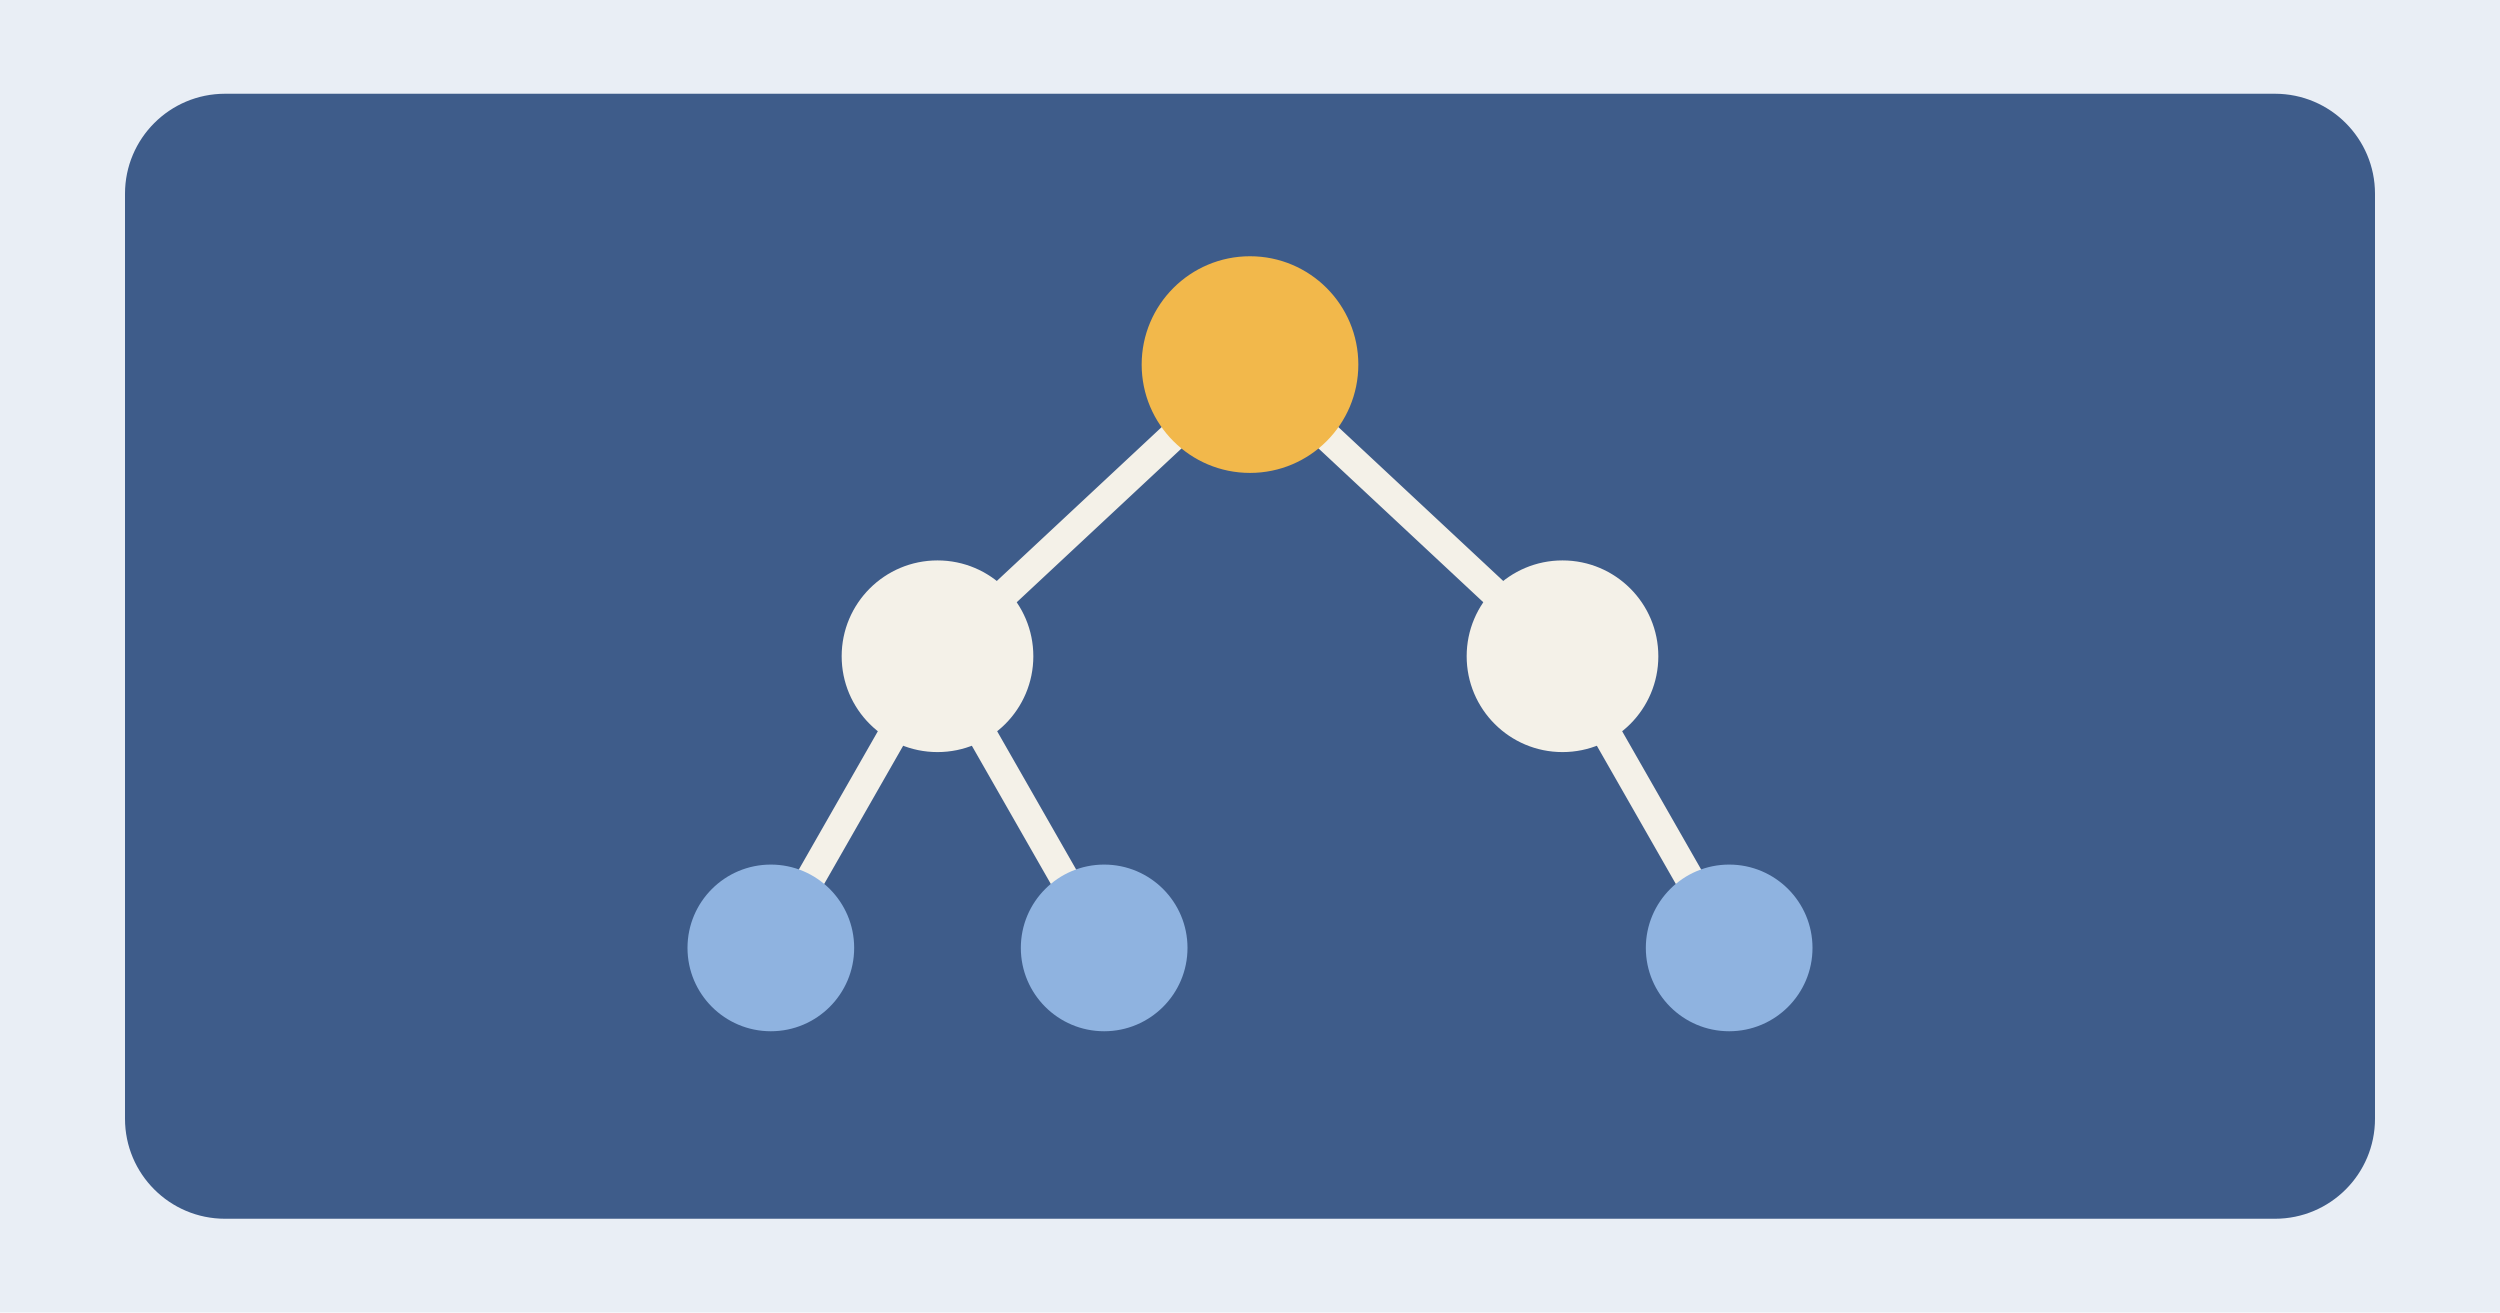
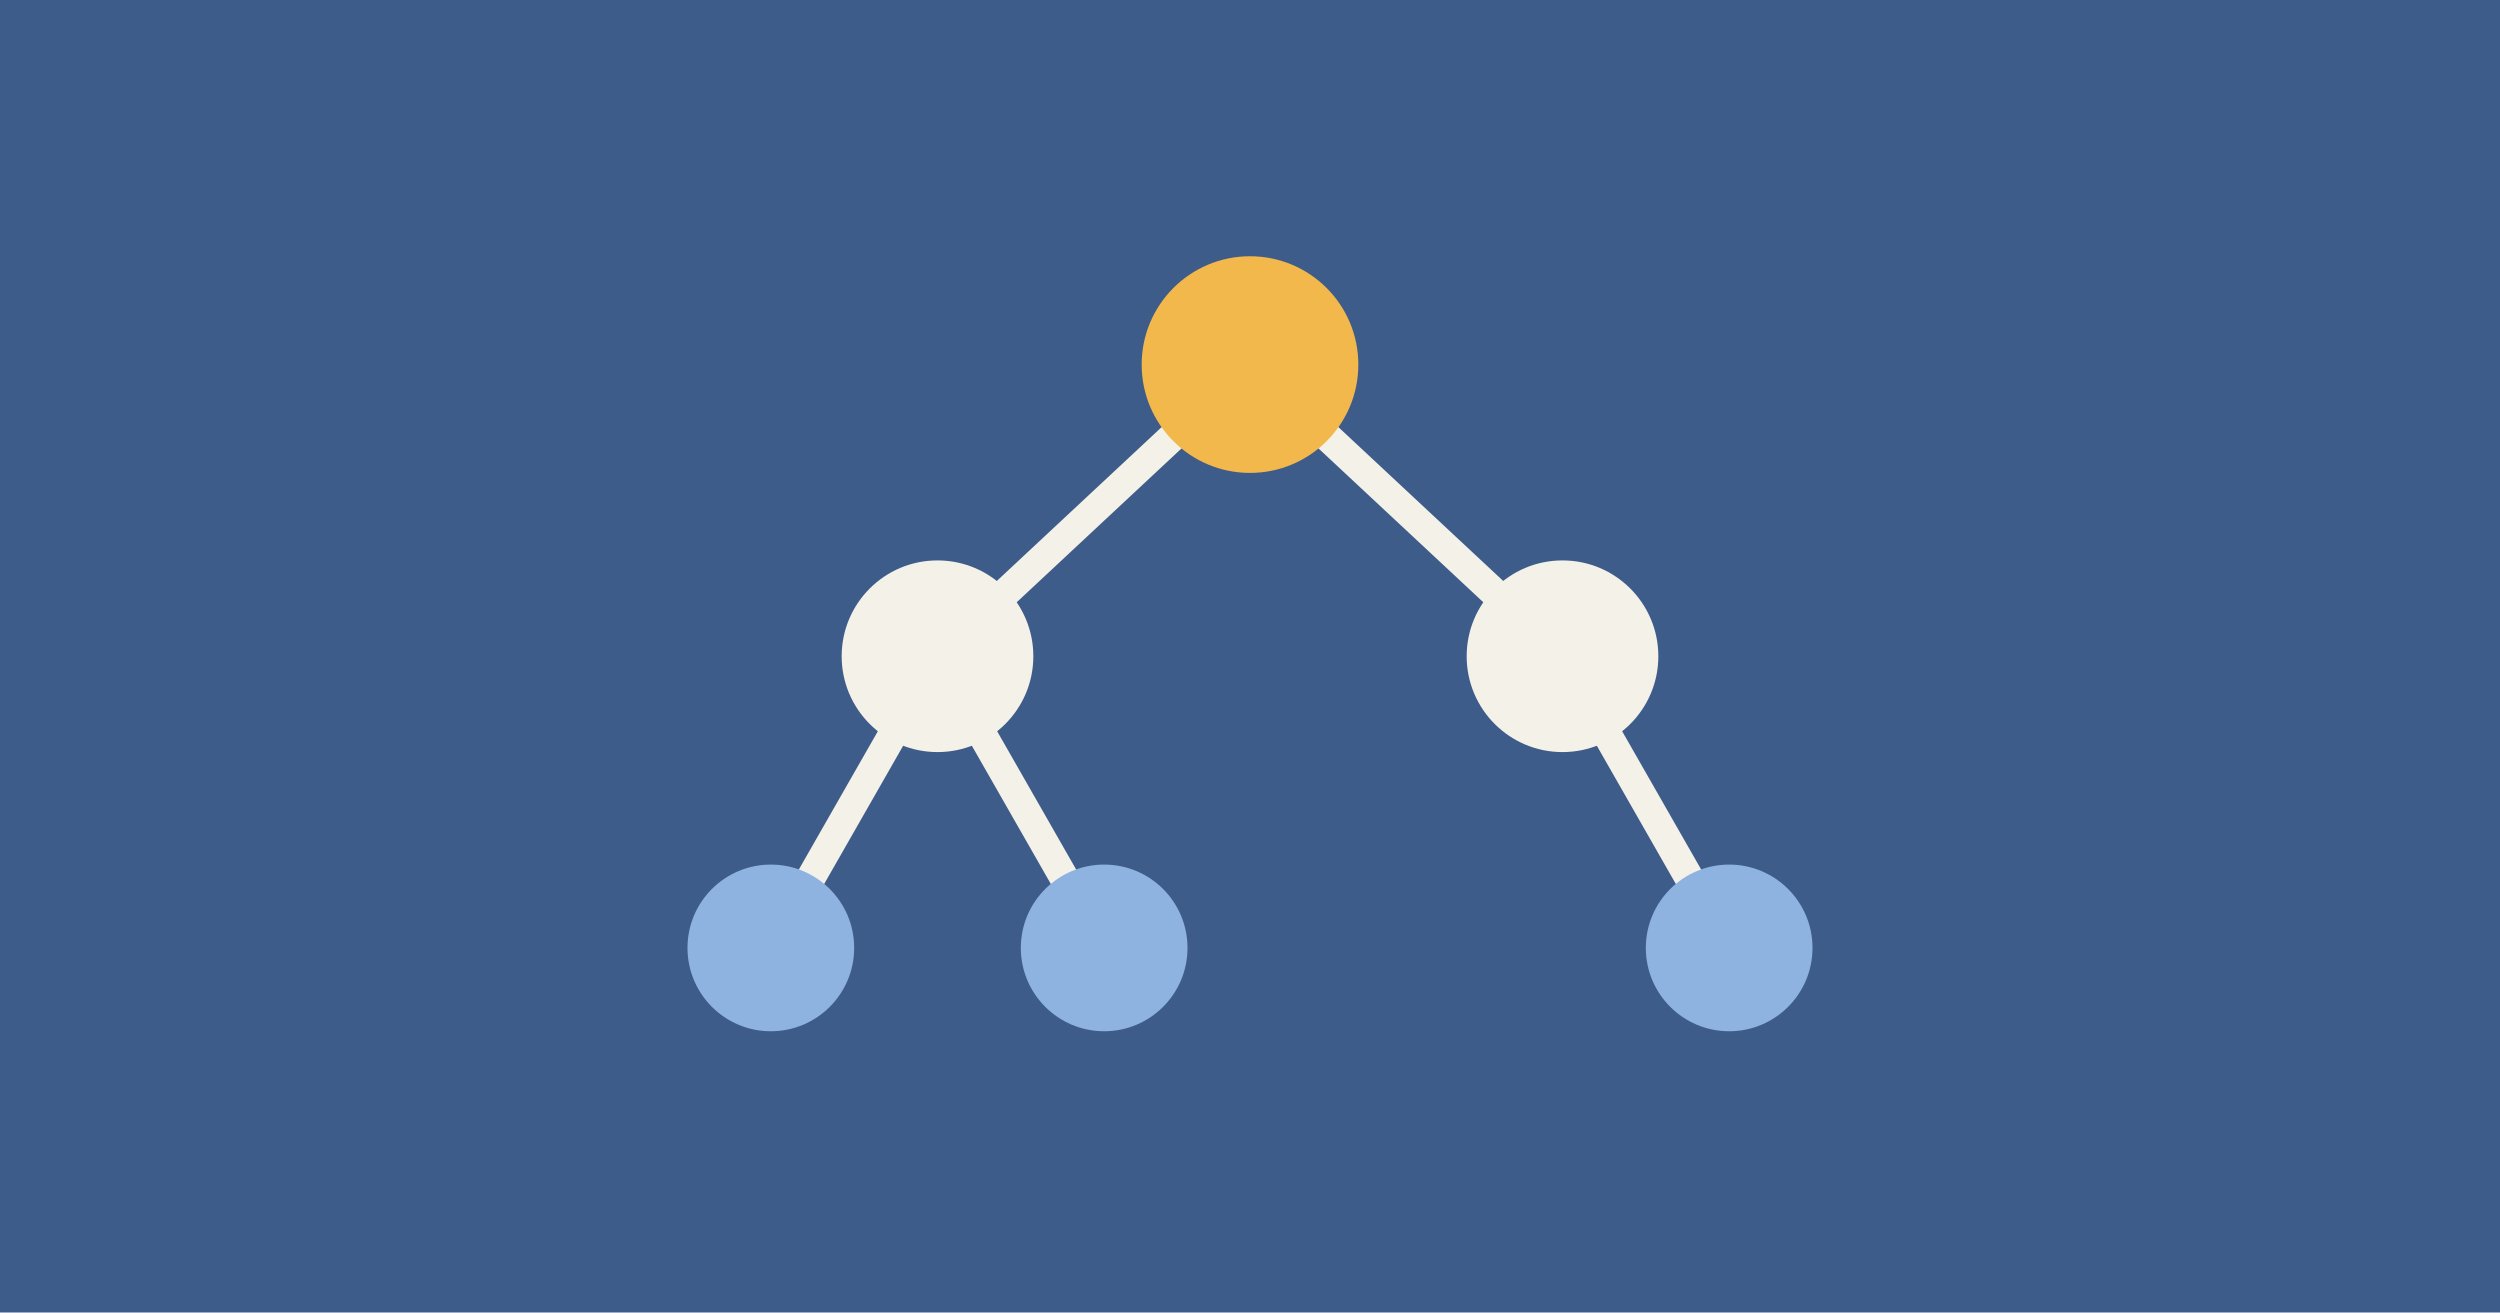
<svg xmlns="http://www.w3.org/2000/svg" width="1200" height="630" viewBox="0 0 1200 630">
-   <rect width="1200" height="630" fill="#E9EEF5" />
+   <rect width="1200" height="630" fill="#3E5C8A" />
  <rect x="60" y="45" width="1080" height="540" rx="48" fill="#3E5C8A" />
  <g stroke="#F4F1E8" stroke-width="14" stroke-linecap="round">
    <line x1="600" y1="175" x2="450" y2="315" />
    <line x1="600" y1="175" x2="750" y2="315" />
    <line x1="450" y1="315" x2="370" y2="455" />
    <line x1="450" y1="315" x2="530" y2="455" />
    <line x1="750" y1="315" x2="830" y2="455" />
  </g>
  <circle cx="600" cy="175" r="52" fill="#F2B84B" />
  <circle cx="450" cy="315" r="46" fill="#F4F1E8" />
  <circle cx="750" cy="315" r="46" fill="#F4F1E8" />
  <circle cx="370" cy="455" r="40" fill="#8FB3E0" />
  <circle cx="530" cy="455" r="40" fill="#8FB3E0" />
  <circle cx="830" cy="455" r="40" fill="#8FB3E0" />
</svg>
